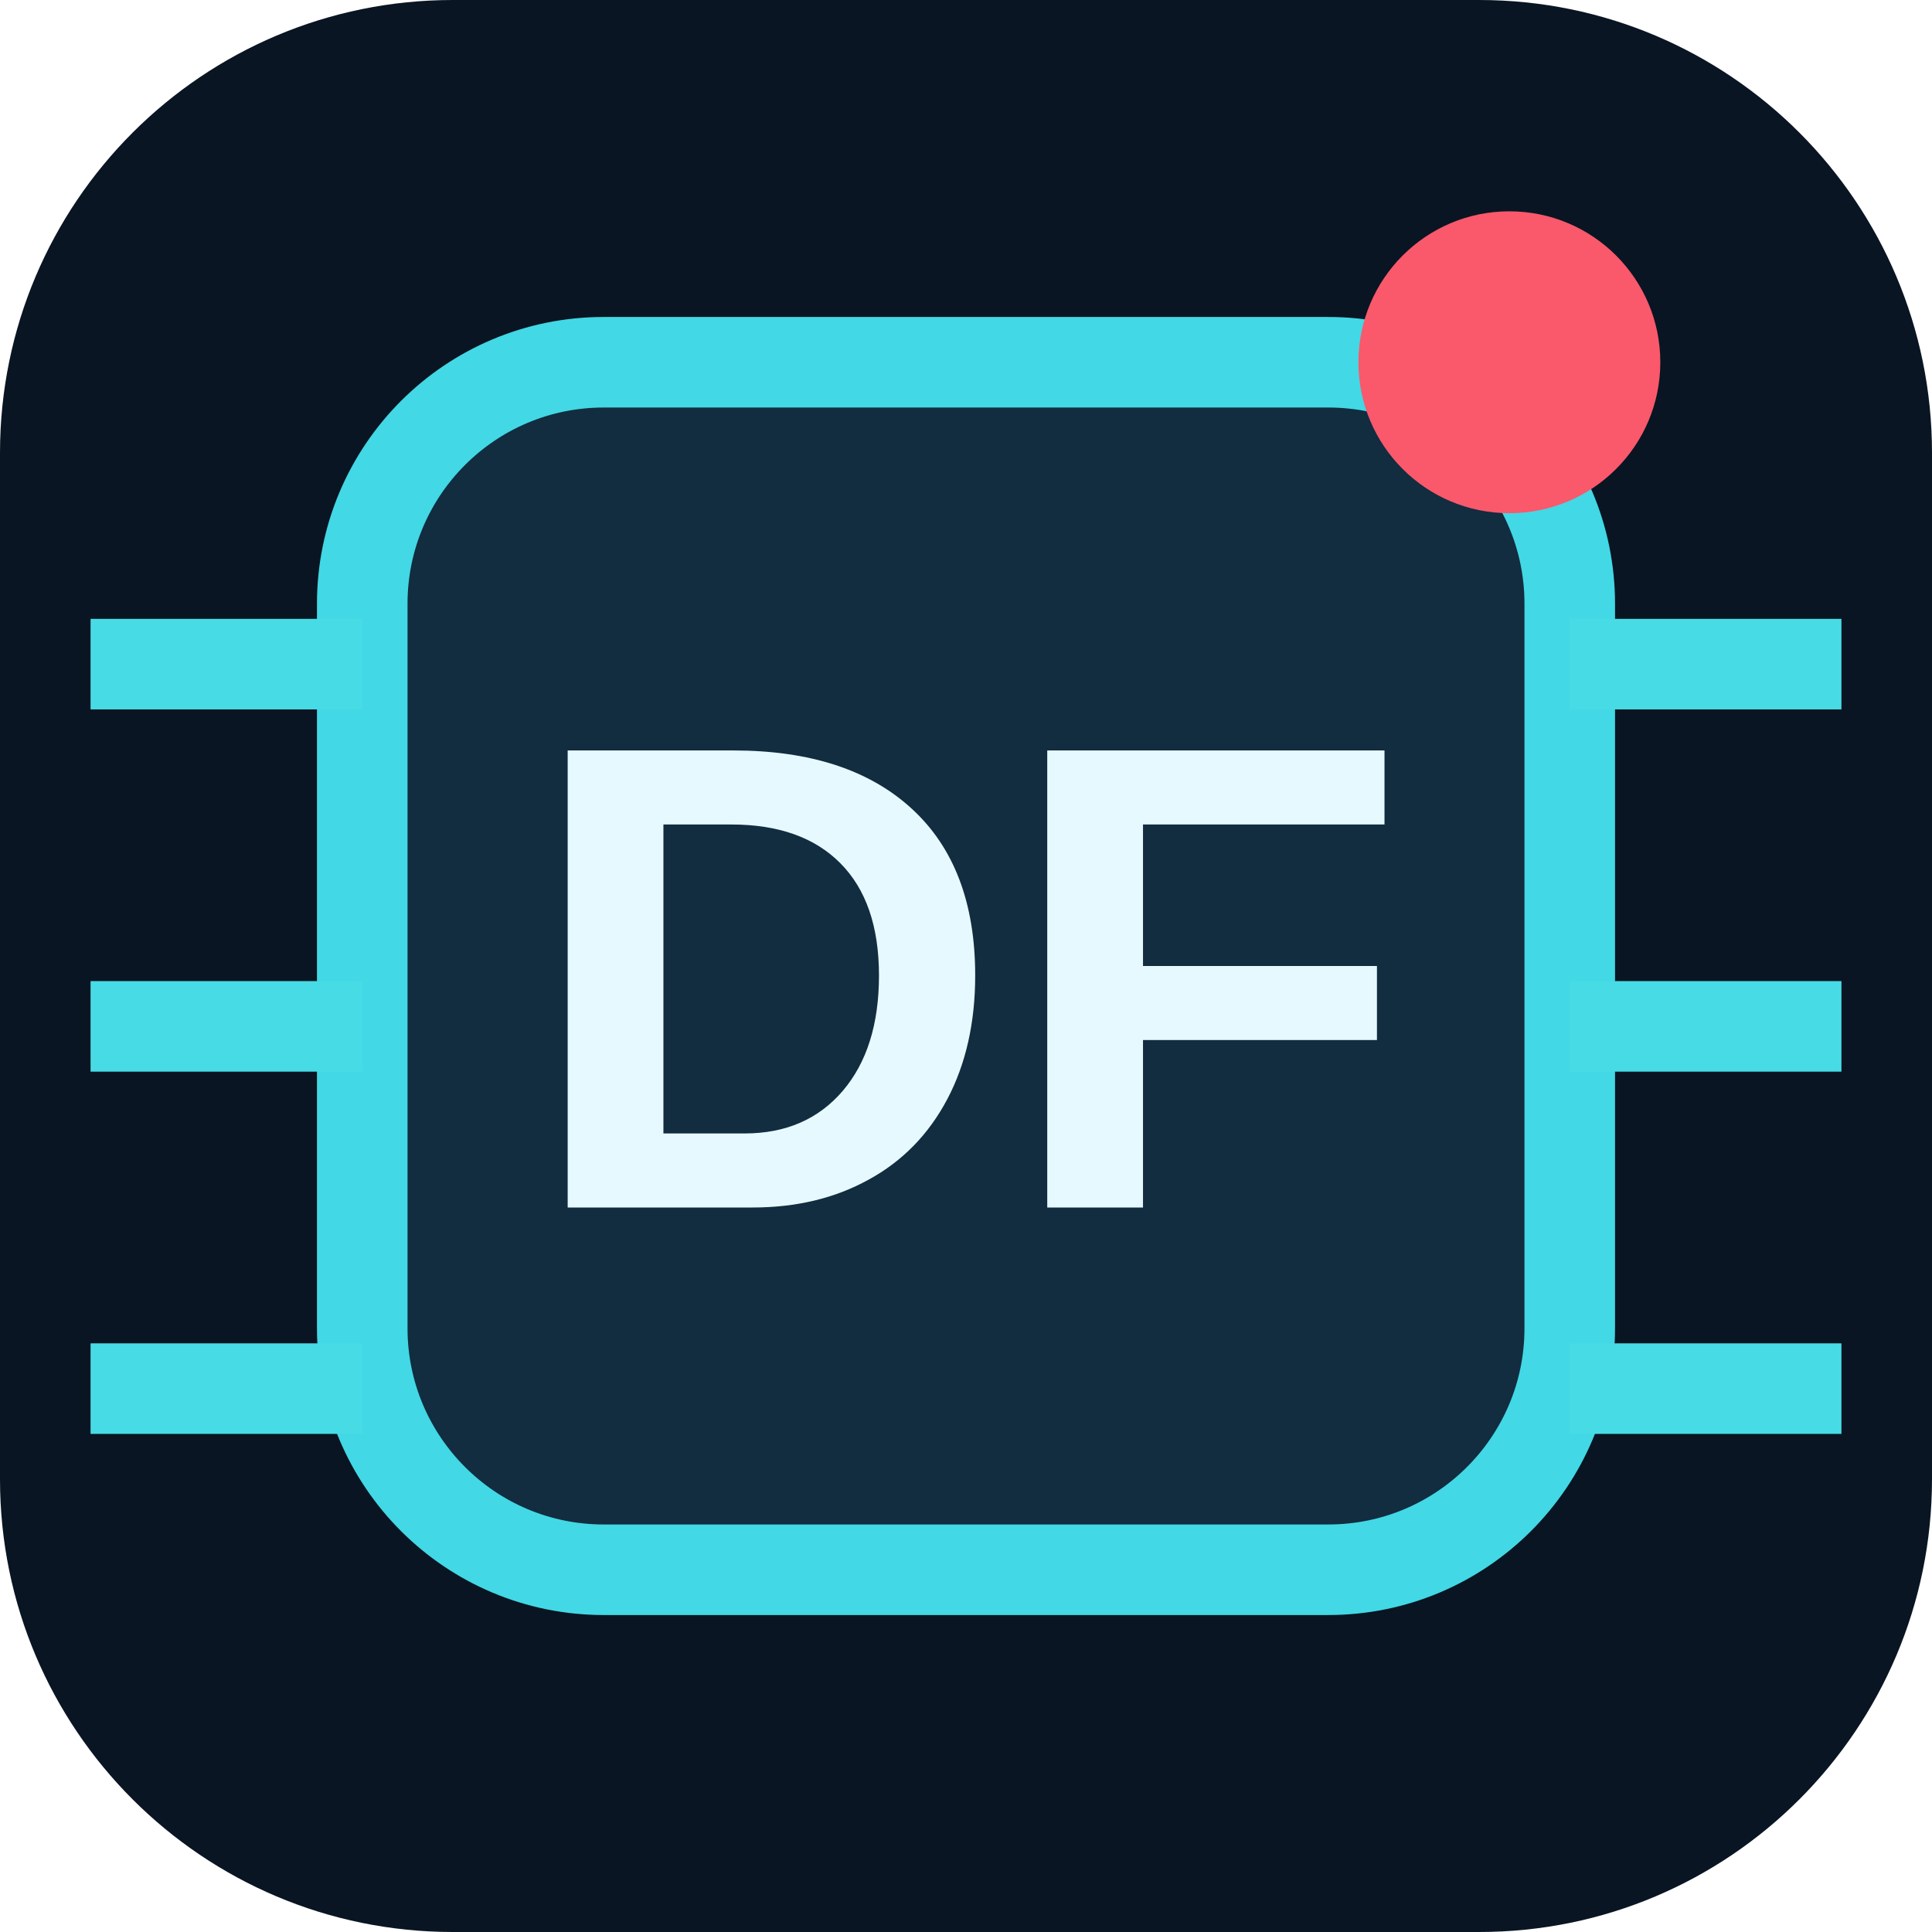
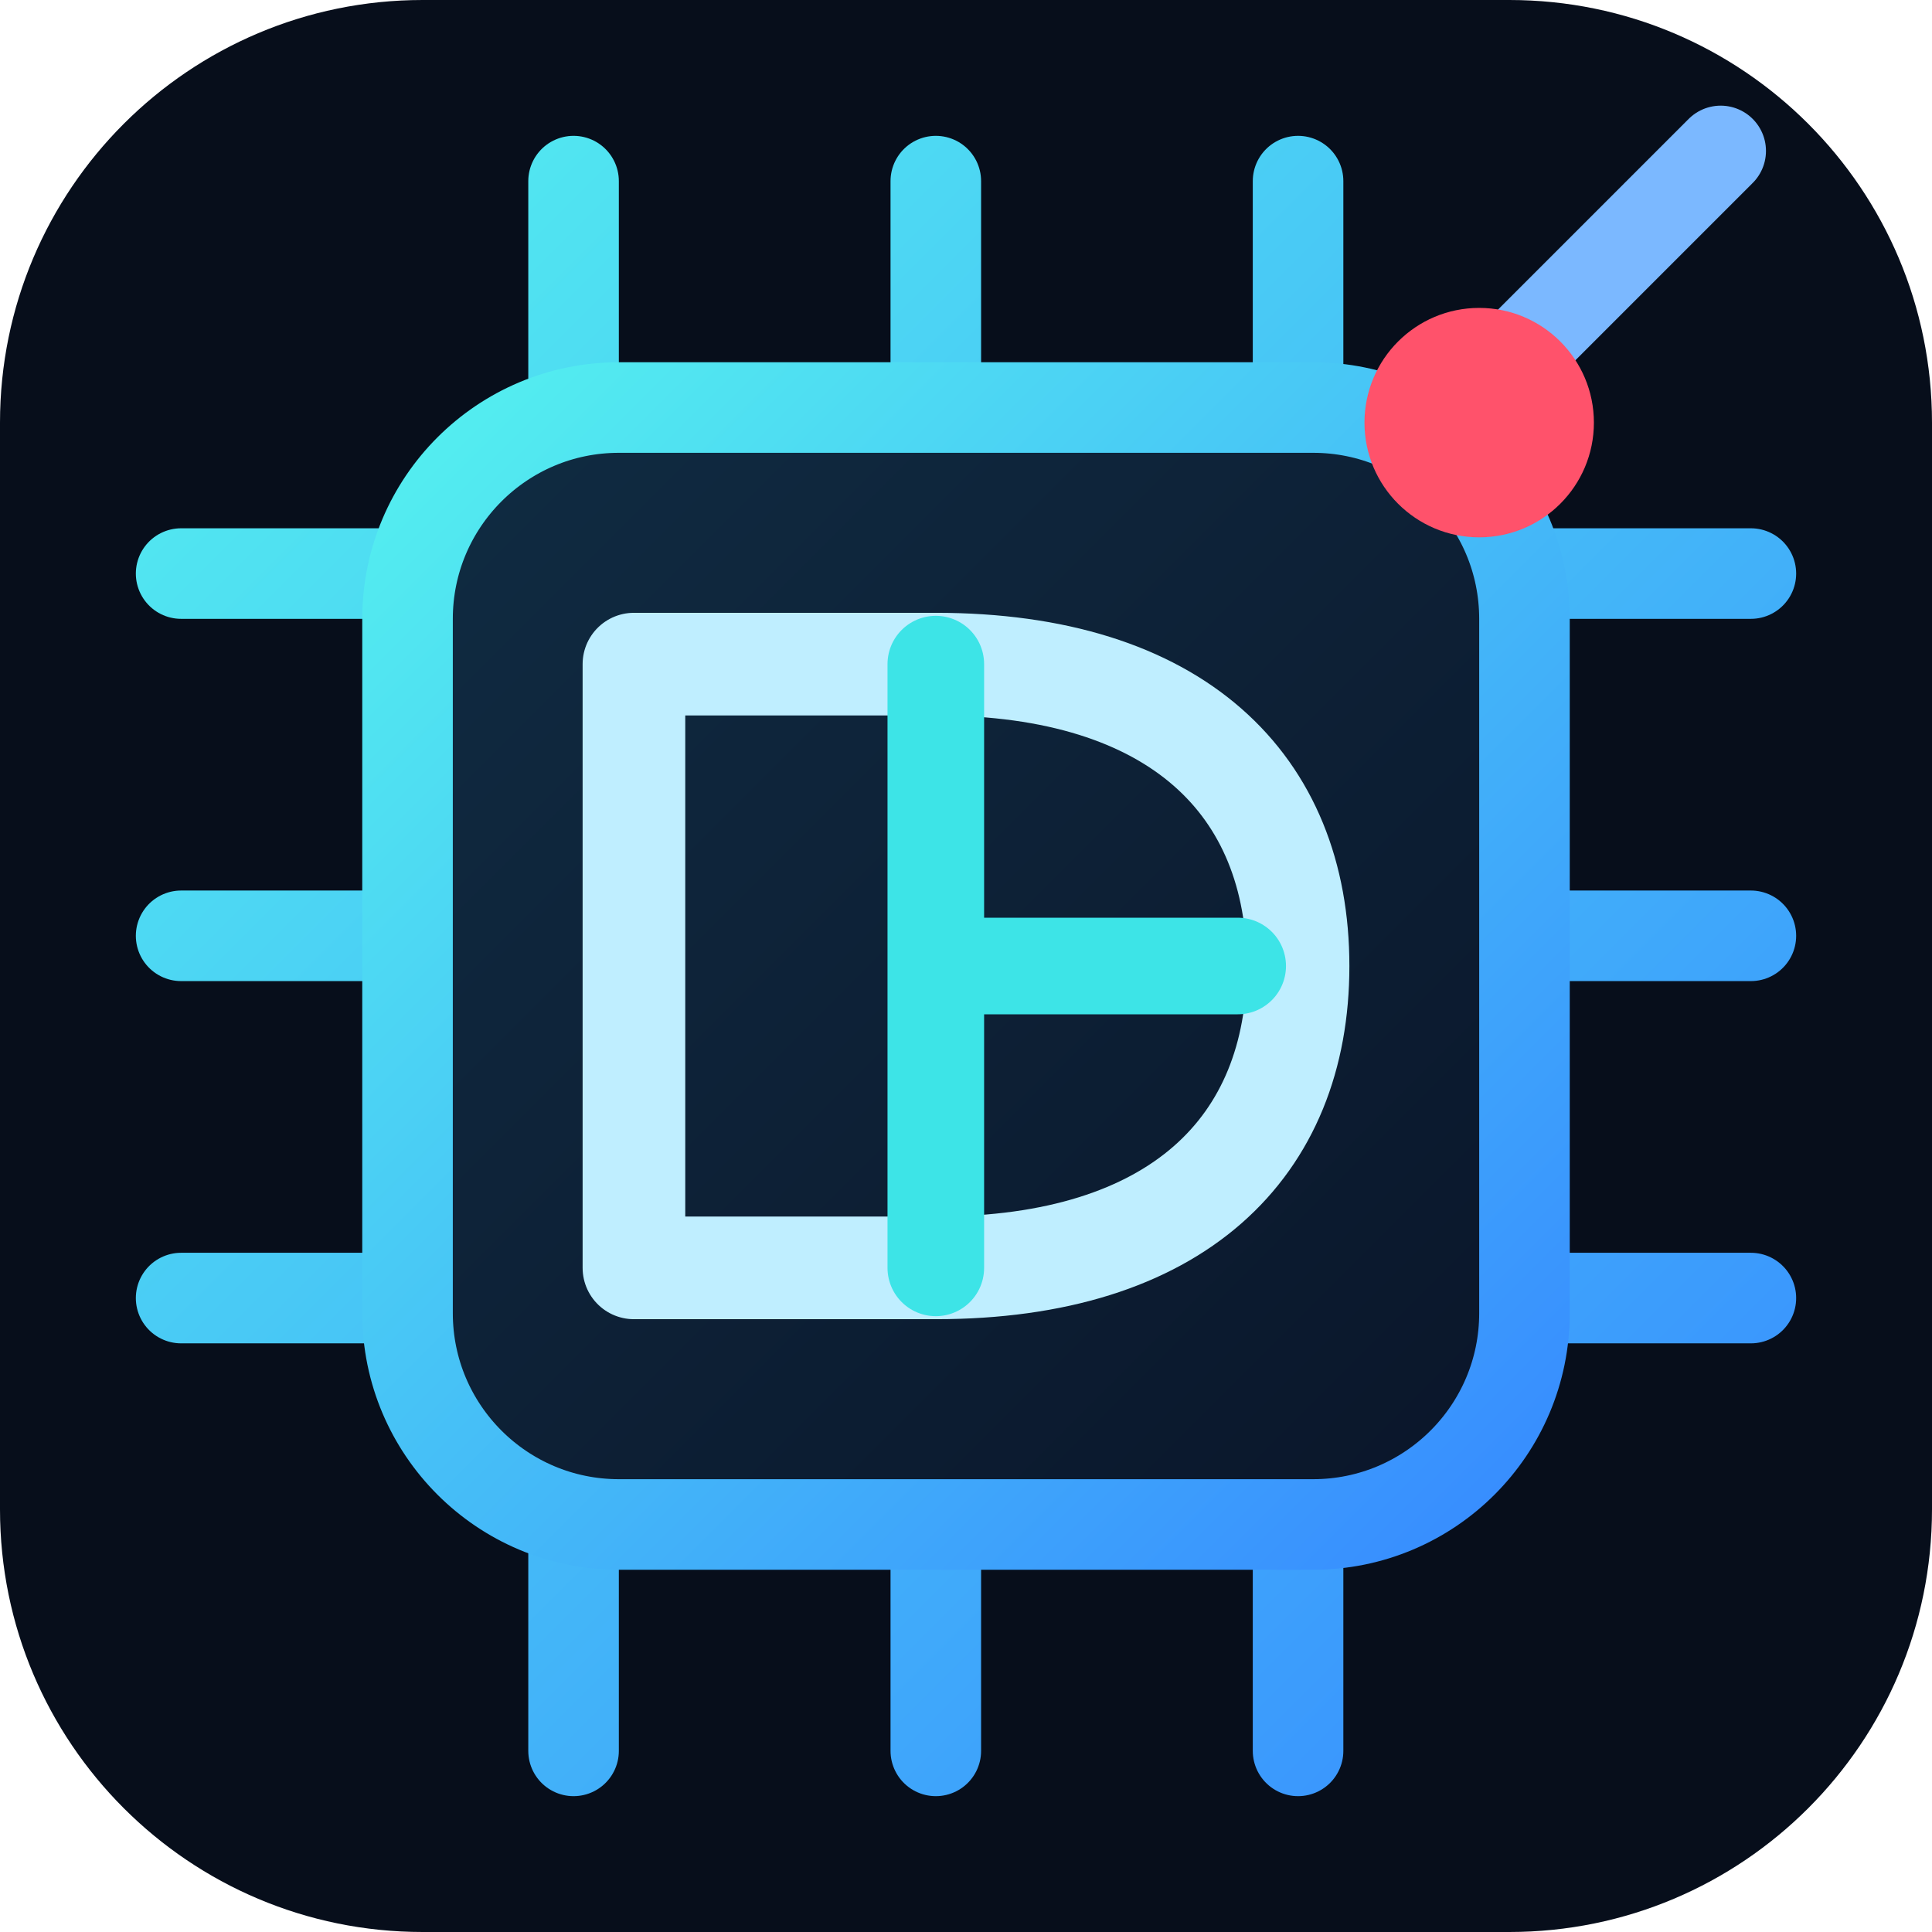
- <svg xmlns="http://www.w3.org/2000/svg" viewBox="0 0 64 64">
-   <rect width="64" height="64" rx="15" fill="#091522" />
-   <rect x="12" y="12" width="40" height="40" rx="8" fill="#122c40" stroke="#42d8e5" stroke-width="3" />
-   <path d="M3 22h9M3 34h9M3 46h9M52 22h9M52 34h9M52 46h9" stroke="#47dbe5" stroke-width="3" />
-   <text x="32" y="40" text-anchor="middle" font-family="Arial,sans-serif" font-weight="bold" font-size="22" fill="#e6f9ff">DF</text>
-   <circle cx="50" cy="12" r="5" fill="#fa586b" />
+ <svg xmlns="http://www.w3.org/2000/svg" viewBox="0 0 64 64" role="img" aria-label="DANFIX">
+   <defs>
+     <linearGradient id="chip" x1="0" x2="1" y1="0" y2="1">
+       <stop stop-color="#54f0ef" />
+       <stop offset="1" stop-color="#378bff" />
+     </linearGradient>
+     <linearGradient id="inner" x1="0" x2="1" y1="0" y2="1">
+       <stop stop-color="#102c43" />
+       <stop offset="1" stop-color="#0a1529" />
+     </linearGradient>
+   </defs>
+   <rect width="64" height="64" rx="14" fill="#070e1b" />
+   <g stroke="url(#chip)" stroke-width="3" stroke-linecap="round">
+     <path d="M19 6v8M31 6v8M43 6v8M19 50v8M31 50v8M43 50v8M6 19h8M6 31h8M6 43h8M50 19h8M50 31h8M50 43h8" />
+   </g>
+   <rect x="13.5" y="13.5" width="37" height="37" rx="7" fill="url(#inner)" stroke="url(#chip)" stroke-width="3" />
+   <path d="M21 22h10c8 0 12 4 12 10s-4 10-12 10H21z" fill="none" stroke="#bfeeff" stroke-width="3.4" stroke-linejoin="round" />
+   <path d="M31 22v20M31 32h10" stroke="#3de4e7" stroke-width="3.2" stroke-linecap="round" />
+   <path d="M49 13l8-8" stroke="#7bb8ff" stroke-width="3" stroke-linecap="round" />
+   <circle cx="49" cy="14" r="3.8" fill="#ff526b" />
</svg>
